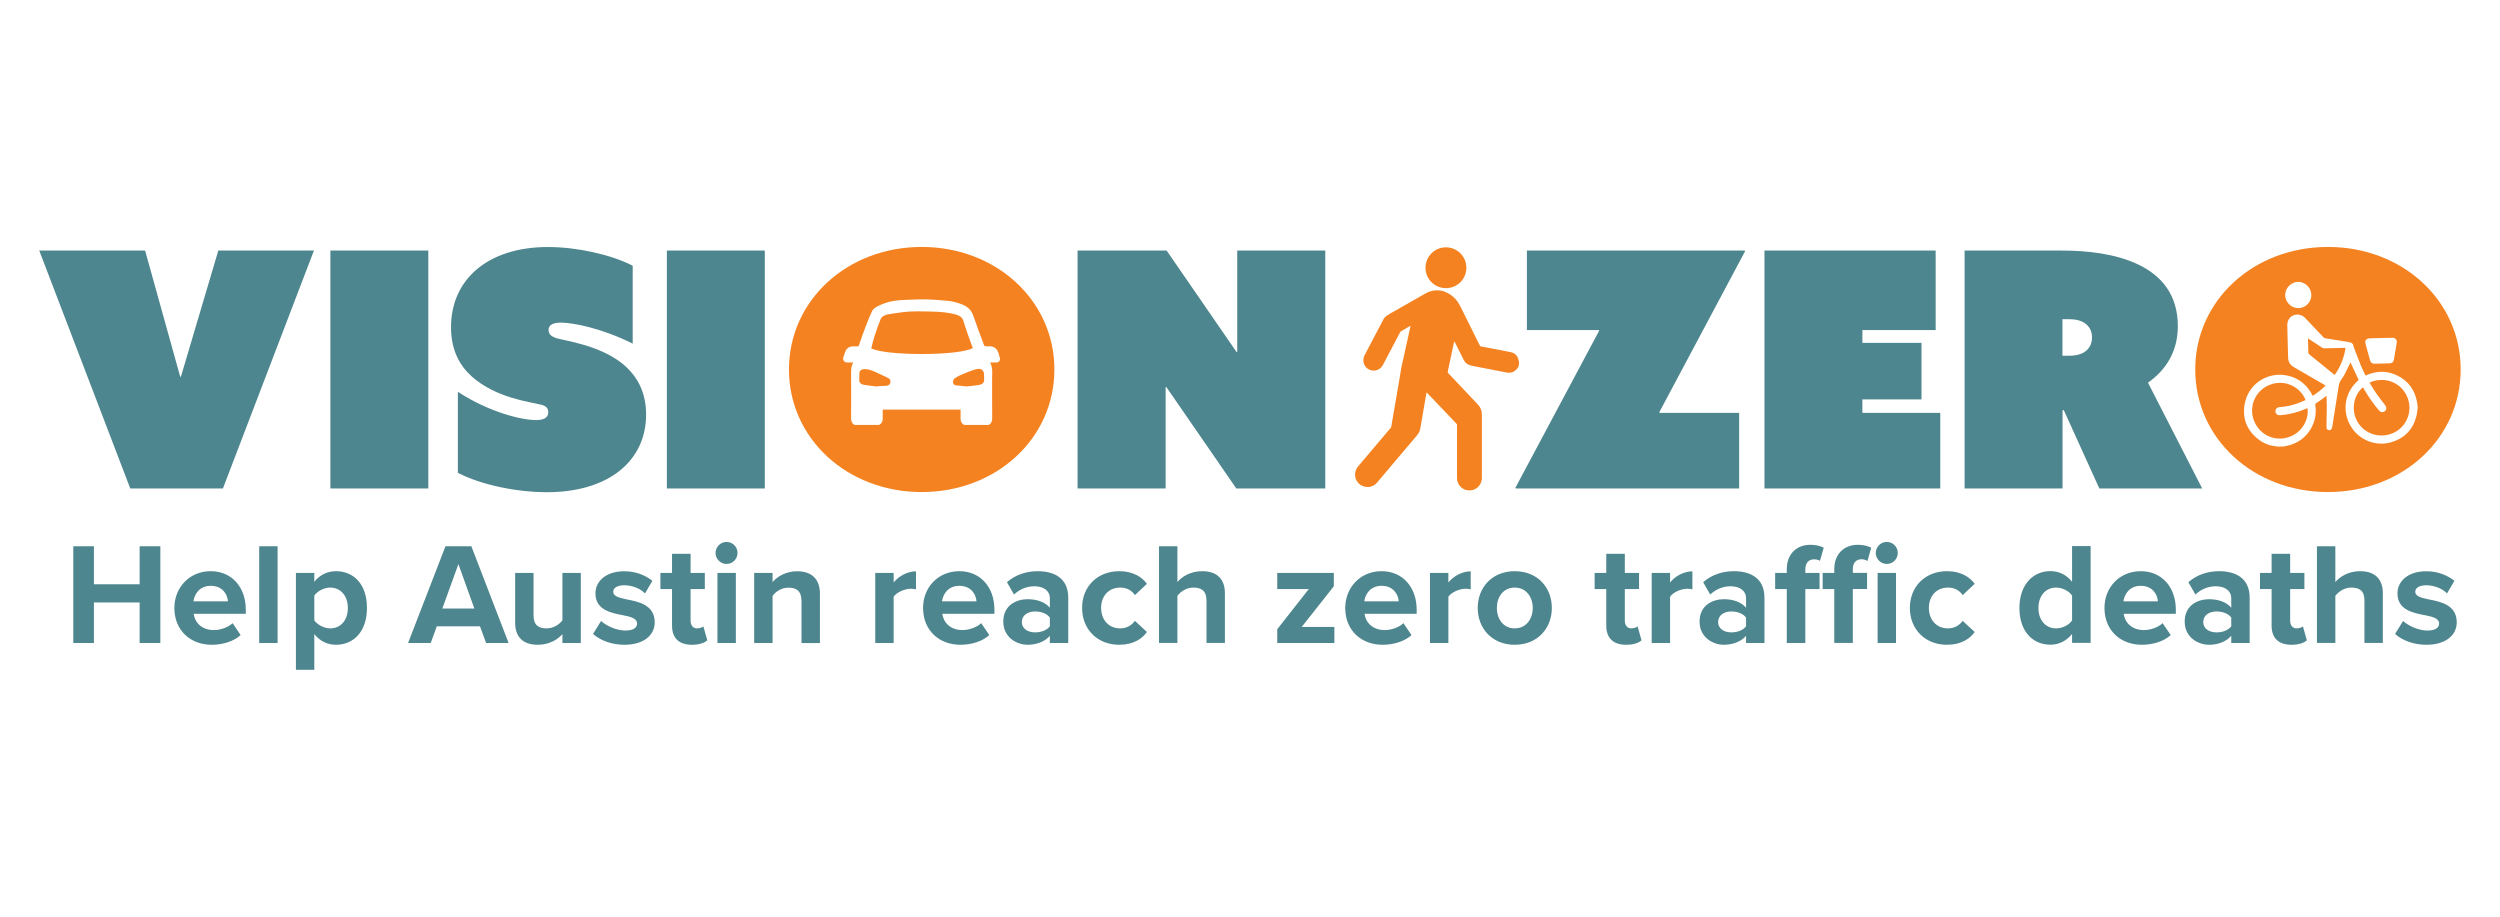
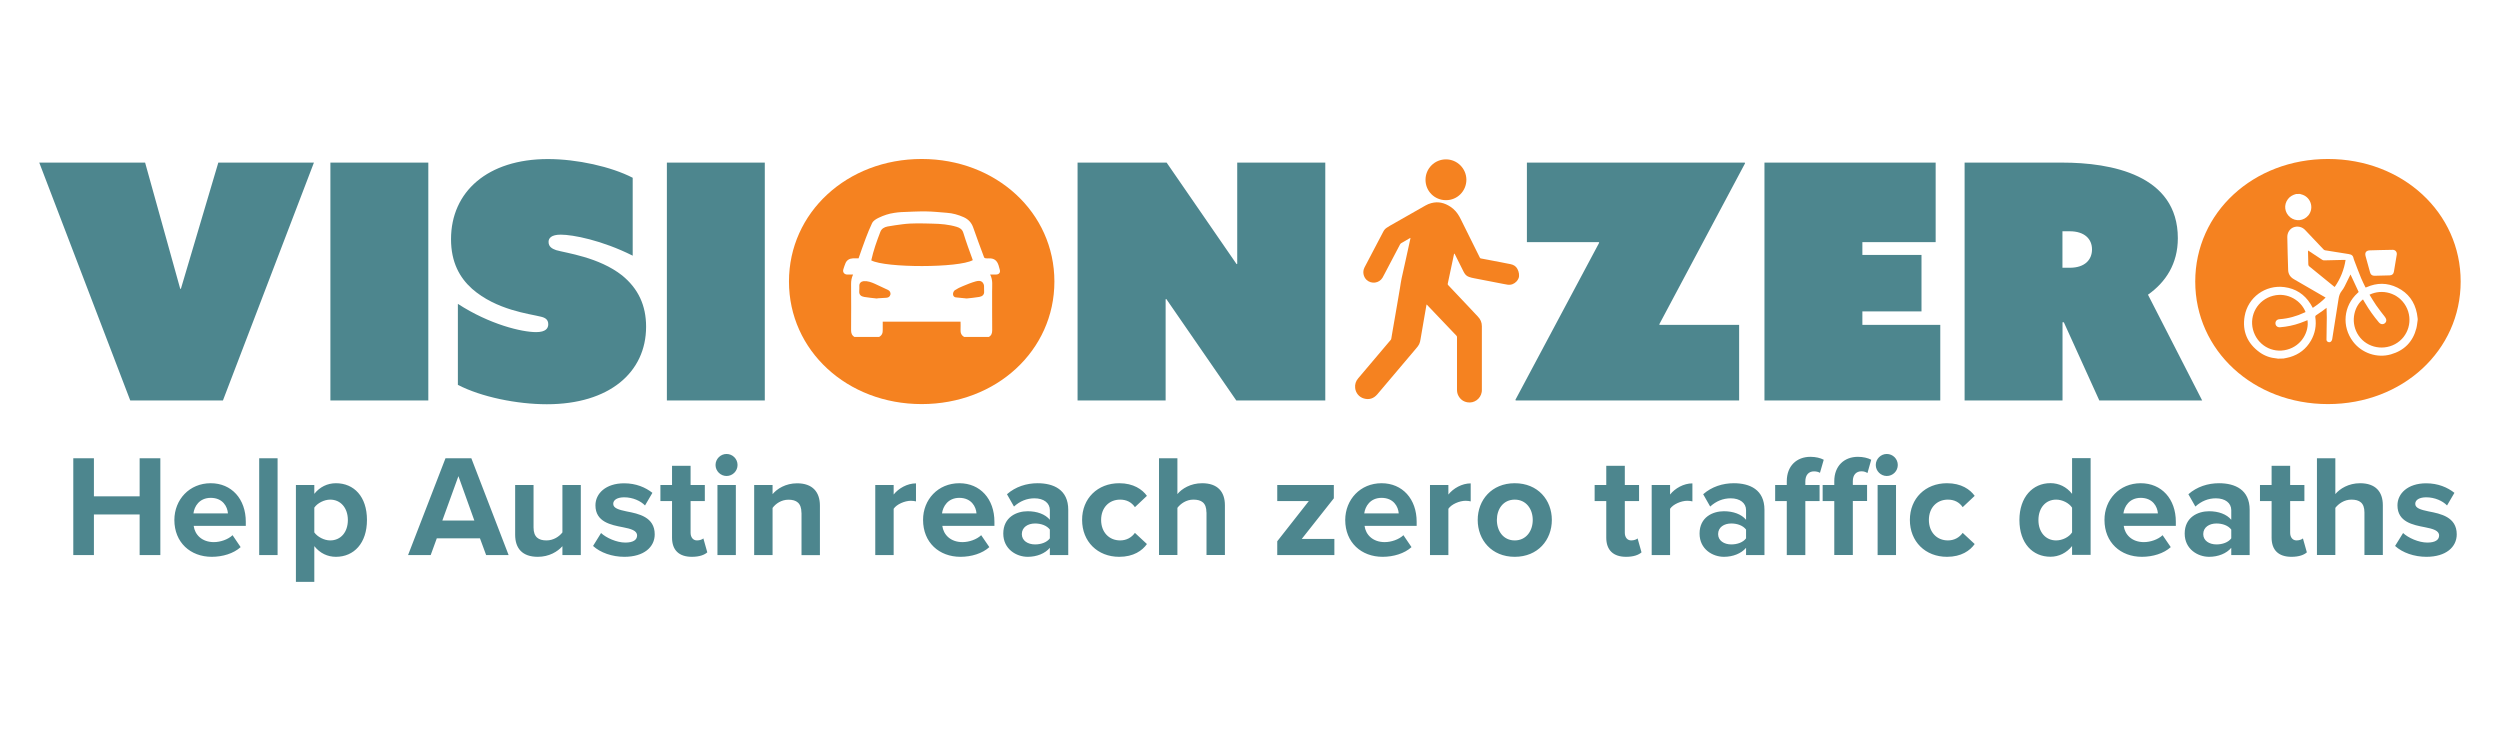
- <svg xmlns="http://www.w3.org/2000/svg" width="270" height="99" version="1.1" id="Layer_1" x="0" y="0" viewBox="0 0 324.76 65.12" xml:space="preserve">
+ <svg xmlns="http://www.w3.org/2000/svg" width="270" height="80" version="1.1" id="Layer_1" x="0" y="0" viewBox="0 0 324.76 65.12" xml:space="preserve">
  <style>.st0{fill:#4d868e}.st1{fill:#f58220}</style>
  <path class="st0" d="M86.63 5.57h12.72v30.9H86.63zM5.1 5.57h13.75l4.56 16.39h.09l4.86-16.39h12.42l-11.82 30.9H16.92zM42.92 5.57h12.72v30.9H42.92zM59.48 23.92c4.14 2.69 8.32 3.67 10.16 3.67 1.28 0 1.58-.51 1.58-1.02 0-.6-.38-.85-.94-.98-1.49-.38-5.8-.85-8.96-3.63-1.62-1.45-2.73-3.46-2.73-6.44 0-6.19 4.78-10.41 12.59-10.41 3.76 0 8.2.98 11.01 2.43v10.12c-4.01-2.01-7.77-2.73-9.35-2.73-1.24 0-1.58.47-1.58.94 0 .64.47.89.98 1.07 1.28.38 5.55.9 8.58 3.29 2.09 1.71 3.11 3.88 3.11 6.66 0 5.93-4.78 10.07-12.89 10.07-3.88 0-8.53-.94-11.56-2.52V23.92zM139.98 5.57h11.57l9.09 13.19.08-.04V5.57h11.44v30.9H160.6l-9.1-13.19-.08.05v13.14h-11.44zM207.74 15.98l-.04-.08h-9.35V5.57h28.3l.04.09-11.14 20.91.04.08h10.33v9.82H196.9l-.04-.09zM229.21 5.57h22.24V15.9h-9.52v1.66h7.68v7.34h-7.68v1.75h10.12v9.82h-22.84zM255.21 5.57h12.68c6.36 0 15.02 1.58 15.02 9.82 0 3.33-1.58 5.72-3.88 7.34l7.04 13.74h-13.36l-4.61-10.16h-.17v10.16h-12.72V5.57zm13.65 13.66c2.01 0 2.9-1.07 2.9-2.39s-.94-2.35-2.9-2.35h-.94v4.74h.94z" />
  <path class="st1" d="M125.14 14.69c-.14-.46-.46-.65-.85-.77-1.02-.31-2.09-.4-3.15-.42-1.3-.03-2.61-.09-3.91.08-.65.09-1.3.17-1.94.29-.4.08-.77.27-.93.7-.47 1.21-.9 2.43-1.18 3.7 1.85.99 11.37.99 13.19-.03-.43-1.17-.86-2.35-1.23-3.55zM115.37 22.12c-.57-.28-1.15-.55-1.73-.81-.46-.2-.92-.38-1.44-.34-.33.03-.57.25-.57.58-.01.23.02.46-.01.69-.05.52.25.71.64.78.56.1 1.13.14 1.7.21 0-.01.01-.02.01-.03.39-.02.77-.04 1.16-.07.31-.02.47-.15.55-.45a.553.553 0 00-.31-.56z" />
  <path class="st1" d="M119.73 5.1c-9.69 0-17.24 6.96-17.24 15.92s7.55 15.92 17.24 15.92 17.24-6.96 17.24-15.92S129.41 5.1 119.73 5.1zm9.67 15.01c-.24.01-.49 0-.78 0 .39.72.25 1.47.26 2.2.01 1.68-.01 3.35.01 5.03 0 .39-.09.68-.44.88h-3.19c-.38-.2-.5-.53-.48-.93.02-.35 0-.71 0-1.06h-10.11c0 .36-.01.71 0 1.06.02.41-.1.73-.48.93H111c-.34-.2-.44-.49-.44-.88.02-2 .01-4.01 0-6.01 0-.41.06-.81.26-1.22-.25 0-.48-.01-.7 0-.38.03-.71-.26-.56-.7.09-.26.16-.53.28-.79.18-.4.52-.59.95-.61.25-.01.49 0 .74 0 .31-.88.61-1.76.94-2.63.24-.65.51-1.28.8-1.91.17-.37.54-.57.89-.74.64-.31 1.31-.53 2.01-.63.3-.04.61-.09.91-.1 1.07-.04 2.13-.1 3.2-.09.9.01 1.8.11 2.71.18.77.05 1.5.26 2.2.57.62.28 1.03.73 1.25 1.39.44 1.28.92 2.54 1.39 3.81.02.07.12.13.2.14.13.02.27.01.4.01.7-.03 1.08.26 1.29.91.06.18.1.36.15.54.12.38-.08.64-.47.65z" />
  <path class="st1" d="M127.67 21.17c-.25-.31-.62-.25-.92-.17-.57.16-1.13.39-1.68.62-.35.14-.7.31-1.02.52-.14.09-.25.32-.25.49-.01.21.11.43.39.45.44.04.87.08 1.39.14.5-.06 1.07-.1 1.63-.2.37-.07.68-.26.63-.76-.02-.23.01-.46-.01-.69a.74.74 0 00-.16-.4zM188.94 17.37c.03.06.05.09.06.12.37.75.74 1.5 1.12 2.24.03.06.06.11.09.16.14.25.34.43.62.53.23.09.46.13.7.18l1.86.36c.62.12 1.24.24 1.85.36.2.04.41.08.61.11.46.06.85-.1 1.16-.43.1-.11.18-.24.24-.37.1-.2.09-.42.07-.63-.03-.22-.1-.42-.2-.61-.19-.37-.51-.55-.9-.63-.95-.19-1.89-.37-2.84-.55-.34-.07-.67-.13-1.01-.19-.07-.01-.11-.05-.14-.12-.75-1.52-1.51-3.03-2.26-4.55-.13-.25-.24-.51-.38-.75-.29-.52-.66-.96-1.16-1.29-.38-.25-.78-.44-1.23-.53-.42-.08-.84-.06-1.26.05-.27.07-.52.17-.76.31-1.54.88-3.08 1.75-4.62 2.63-.15.08-.29.18-.43.27-.18.12-.33.29-.43.49-.81 1.55-1.62 3.1-2.44 4.65-.32.61-.11 1.28.27 1.63.62.57 1.62.44 2.06-.28.11-.18.2-.37.3-.56.66-1.26 1.32-2.51 1.98-3.77.04-.07.09-.13.16-.17.36-.2.71-.41 1.07-.62.03-.02.07-.04.12-.06v.07l-.57 2.6c-.19.87-.39 1.74-.58 2.61-.08.39-.14.78-.2 1.18-.11.63-.21 1.25-.32 1.88-.11.62-.21 1.24-.32 1.86-.1.62-.21 1.23-.32 1.84-.06.36-.13.71-.18 1.07-.01.06-.03.1-.07.14l-2.64 3.12c-.53.62-1.06 1.25-1.59 1.88-.31.36-.44.78-.39 1.25.07.65.51 1.18 1.13 1.36.69.2 1.27.01 1.74-.53.52-.6 1.03-1.21 1.54-1.82 1.17-1.39 2.35-2.78 3.52-4.16.15-.17.29-.35.39-.55.09-.2.14-.41.17-.62.14-.8.28-1.59.41-2.39l.36-2.07c0-.02.01-.04.02-.07.03.02.05.04.07.06 1.27 1.34 2.54 2.67 3.82 4.01.05.05.06.11.06.18v6.8c0 .28.04.54.17.78.25.49.65.79 1.19.88.86.15 1.7-.44 1.85-1.33.02-.11.02-.22.02-.33v-8.23c0-.49-.18-.9-.52-1.25-.37-.38-.72-.77-1.08-1.15-.92-.98-1.84-1.96-2.77-2.93-.06-.06-.08-.11-.06-.2.22-1.02.43-2.04.65-3.06.05-.26.11-.51.16-.77.04-.03.05-.05.06-.09M190.49 7.81a2.659 2.659 0 00-2.66-2.66 2.65 2.65 0 00-2.65 2.66c0 1.47 1.18 2.64 2.65 2.64 1.48.01 2.65-1.18 2.66-2.64M298.8 26.41c-.84.3-1.72.48-2.61.55-.33.03-.58-.18-.6-.48-.02-.32.2-.55.54-.57 1.15-.08 2.23-.39 3.27-.88.04-.01.07-.04.1-.05-.56-1.45-2.3-2.61-4.22-2.11-2 .52-3.1 2.5-2.61 4.39.52 1.98 2.47 3.13 4.42 2.61 1.95-.51 2.89-2.4 2.66-3.83-.32.12-.63.26-.95.37zM301.9 18.27c-.08 0-.17-.03-.23-.07-.6-.39-1.21-.8-1.83-1.21-.01.07-.02.12-.02.17.01.55.02 1.09.04 1.64 0 .08.04.18.1.23 1.09.89 2.18 1.78 3.28 2.67.01.01.02.01.05.02a8.262 8.262 0 001.41-3.51h-.21c-.87.02-1.73.05-2.59.06z" />
  <path class="st1" d="M302.41 5.1c-9.69 0-17.24 6.96-17.24 15.92s7.55 15.92 17.24 15.92c9.69 0 17.24-6.96 17.24-15.92.01-8.96-7.55-15.92-17.24-15.92zm5.44 11.87c.48-.02.96-.02 1.44-.04.51-.01 1.03-.03 1.54-.03.34 0 .57.29.52.62-.12.74-.24 1.47-.37 2.21-.05.32-.24.48-.56.49-.65.02-1.3.03-1.95.05-.31.01-.51-.14-.59-.44-.2-.7-.39-1.4-.58-2.1-.13-.47.07-.74.55-.76zm-10.63-6.67c.27-.35.64-.54 1.05-.65.17 0 .34-.01.51-.01.03.01.07.03.11.04 1.25.27 1.78 1.75.98 2.74-.6.73-1.63.84-2.36.26-.75-.61-.87-1.63-.29-2.38zm16.68 16.78c-.45 1.76-1.57 2.9-3.31 3.4-1.8.52-3.78-.16-4.91-1.64-1.51-1.98-1.26-4.67.59-6.34.05-.04.1-.09.13-.12-.36-.78-.72-1.54-1.06-2.28-.25.5-.5 1.03-.76 1.54-.11.21-.23.42-.38.6-.23.29-.34.6-.4.96-.27 1.76-.55 3.51-.83 5.26-.05.35-.28.52-.54.41-.13-.06-.21-.15-.21-.3.02-.96.03-1.92.04-2.88 0-.42-.02-.84-.03-1.26-.15.12-.32.26-.51.39-.27.2-.55.39-.83.57-.11.07-.14.15-.12.27.16 1.08-.03 2.09-.57 3.04-.63 1.08-1.54 1.79-2.74 2.14-.27.08-.55.12-.82.18-.24.01-.47.01-.71.02-.06-.01-.13-.03-.19-.03-.8-.07-1.53-.32-2.18-.78-1.62-1.16-2.31-2.76-1.97-4.72.43-2.46 2.71-4.08 5.14-3.77 1.48.19 2.62.93 3.41 2.18.1.16.19.34.3.52.6-.4 1.16-.82 1.66-1.33-.03-.03-.04-.04-.05-.04-1.35-.78-2.69-1.57-4.04-2.34-.48-.27-.75-.66-.77-1.2-.05-1.43-.08-2.85-.11-4.28-.01-.58.32-1.08.8-1.27a1.38 1.38 0 011.53.36c.78.83 1.56 1.65 2.35 2.48.06.06.14.13.22.14 1.02.17 2.04.33 3.07.49.44.07.58.22.67.67l.03.09c.3.78.59 1.57.91 2.35.17.42.39.83.58 1.23.04 0 .05 0 .07-.01.02-.01.04-.01.06-.02 1.35-.6 2.69-.6 4.01.05 1.4.69 2.24 1.83 2.54 3.36.04.2.06.41.09.62 0 .07 0 .13.01.2-.06.36-.08.73-.17 1.09z" />
  <path class="st1" d="M307.81 22.73c.29.46.55.93.86 1.37.37.53.77 1.04 1.16 1.54.21.28.22.59-.02.79-.24.2-.56.16-.78-.1-.68-.8-1.28-1.65-1.81-2.55-.09-.15-.17-.29-.26-.44-1.07.82-1.66 2.76-.74 4.42.95 1.72 3.15 2.34 4.91 1.39 1.75-.95 2.39-3.15 1.41-4.92-.98-1.76-3.1-2.29-4.73-1.5z" />
  <path class="st0" d="M18.14 51.28H12.2v5.27H9.52V43.98h2.68v4.94h5.94v-4.94h2.69v12.57h-2.69zM27.37 47.22c2.71 0 4.56 2.04 4.56 5.01v.53h-6.77c.15 1.15 1.07 2.11 2.62 2.11.85 0 1.85-.34 2.43-.9l1.05 1.55c-.91.83-2.34 1.26-3.75 1.26-2.77 0-4.86-1.86-4.86-4.79.01-2.64 1.95-4.77 4.72-4.77m-2.24 3.92h4.48c-.06-.87-.66-2.02-2.24-2.02-1.49.01-2.13 1.12-2.24 2.02M33.67 43.98h2.39v12.57h-2.39zM38.44 60.02V47.45h2.39v1.15c.7-.89 1.7-1.38 2.81-1.38 2.34 0 4.03 1.73 4.03 4.77 0 3.03-1.7 4.79-4.03 4.79-1.07 0-2.07-.45-2.81-1.39v4.64h-2.39zm4.45-10.67c-.77 0-1.66.45-2.06 1.04v3.22c.4.57 1.28 1.04 2.06 1.04 1.38 0 2.3-1.07 2.3-2.66-.01-1.56-.93-2.64-2.3-2.64M62.35 54.38h-5.61l-.79 2.17h-2.94l4.86-12.57h3.36l4.84 12.57h-2.92l-.8-2.17zm-4.89-2.31h4.16l-2.07-5.77-2.09 5.77zM73.06 55.4c-.62.7-1.72 1.38-3.2 1.38-2 0-2.94-1.09-2.94-2.87v-6.46h2.39v5.52c0 1.26.66 1.68 1.68 1.68.92 0 1.66-.51 2.07-1.04v-6.16h2.39v9.1h-2.39V55.4zM78.08 53.69c.66.62 2.02 1.24 3.15 1.24 1.04 0 1.53-.36 1.53-.92 0-.64-.79-.87-1.83-1.07-1.56-.3-3.58-.68-3.58-2.85 0-1.53 1.34-2.86 3.73-2.86 1.54 0 2.77.53 3.67 1.24l-.96 1.64c-.55-.58-1.58-1.06-2.7-1.06-.87 0-1.43.32-1.43.85 0 .56.72.77 1.73.98 1.56.3 3.66.72 3.66 2.98 0 1.66-1.41 2.92-3.94 2.92-1.58 0-3.11-.53-4.07-1.41l1.04-1.68zM87.3 54.29v-4.75h-1.51v-2.09h1.51v-2.49h2.41v2.49h1.85v2.09h-1.85v4.11c0 .57.3 1 .83 1 .36 0 .7-.13.83-.26l.51 1.81c-.36.32-1 .58-2 .58-1.68 0-2.58-.87-2.58-2.49M92.95 44.85c0-.79.66-1.43 1.43-1.43a1.43 1.43 0 110 2.86c-.77 0-1.43-.64-1.43-1.43m.25 2.6h2.39v9.1H93.2v-9.1zM104.11 51.05c0-1.26-.66-1.69-1.68-1.69-.94 0-1.68.53-2.07 1.07v6.12h-2.39v-9.1h2.39v1.19c.58-.7 1.7-1.41 3.19-1.41 2 0 2.96 1.13 2.96 2.9v6.43h-2.39v-5.51zM113.7 47.45h2.39v1.24c.64-.81 1.77-1.45 2.9-1.45v2.34c-.17-.04-.4-.08-.66-.08-.79 0-1.85.45-2.24 1.04v6.01h-2.39v-9.1zM124.62 47.22c2.71 0 4.56 2.04 4.56 5.01v.53h-6.77c.15 1.15 1.07 2.11 2.62 2.11.85 0 1.85-.34 2.43-.9l1.06 1.55c-.91.83-2.34 1.26-3.75 1.26-2.77 0-4.86-1.86-4.86-4.79-.01-2.64 1.94-4.77 4.71-4.77m-2.25 3.92h4.48c-.06-.87-.66-2.02-2.24-2.02-1.48.01-2.12 1.12-2.24 2.02M136.38 55.61c-.62.74-1.7 1.17-2.88 1.17-1.45 0-3.17-.98-3.17-3.02 0-2.13 1.72-2.9 3.17-2.9 1.21 0 2.28.38 2.88 1.11v-1.26c0-.92-.79-1.53-2-1.53-.98 0-1.88.36-2.66 1.07l-.91-1.6c1.11-.98 2.54-1.43 3.98-1.43 2.07 0 3.98.83 3.98 3.45v5.88h-2.39v-.94zm0-2.37c-.4-.53-1.15-.79-1.92-.79-.94 0-1.72.49-1.72 1.38 0 .85.77 1.34 1.72 1.34.77 0 1.53-.26 1.92-.79v-1.14zM145.39 47.22c1.86 0 3 .81 3.6 1.64l-1.56 1.47c-.43-.64-1.09-.98-1.92-.98-1.45 0-2.47 1.06-2.47 2.64s1.02 2.66 2.47 2.66c.83 0 1.49-.38 1.92-.98l1.56 1.45c-.6.85-1.73 1.66-3.6 1.66-2.81 0-4.82-1.98-4.82-4.79-.01-2.79 2.01-4.77 4.82-4.77M156.72 51.01c0-1.26-.66-1.66-1.7-1.66-.92 0-1.66.53-2.07 1.07v6.12h-2.39V43.98h2.39v4.65c.58-.7 1.71-1.41 3.21-1.41 2 0 2.96 1.09 2.96 2.86v6.46h-2.39v-5.53zM165.92 54.76l4.1-5.22h-4.1v-2.09h7.35v1.73l-4.17 5.28h4.24v2.09h-7.42zM179.47 47.22c2.71 0 4.56 2.04 4.56 5.01v.53h-6.77c.15 1.15 1.07 2.11 2.62 2.11.85 0 1.85-.34 2.43-.9l1.05 1.55c-.91.83-2.34 1.26-3.75 1.26-2.77 0-4.86-1.86-4.86-4.79.01-2.64 1.95-4.77 4.72-4.77m-2.25 3.92h4.48c-.06-.87-.66-2.02-2.24-2.02-1.48.01-2.12 1.12-2.24 2.02M185.76 47.45h2.39v1.24c.64-.81 1.77-1.45 2.9-1.45v2.34c-.17-.04-.4-.08-.66-.08-.79 0-1.85.45-2.24 1.04v6.01h-2.39v-9.1zM191.96 51.99c0-2.58 1.81-4.77 4.81-4.77 3.02 0 4.82 2.19 4.82 4.77 0 2.6-1.81 4.79-4.82 4.79-3 0-4.81-2.19-4.81-4.79m7.15 0c0-1.41-.85-2.64-2.34-2.64-1.49 0-2.32 1.22-2.32 2.64 0 1.43.83 2.66 2.32 2.66 1.49 0 2.34-1.23 2.34-2.66M208.66 54.29v-4.75h-1.51v-2.09h1.51v-2.49h2.41v2.49h1.85v2.09h-1.85v4.11c0 .57.3 1 .83 1 .36 0 .7-.13.83-.26l.51 1.81c-.36.32-1 .58-2 .58-1.67 0-2.58-.87-2.58-2.49M214.56 47.45h2.39v1.24c.64-.81 1.77-1.45 2.9-1.45v2.34c-.17-.04-.4-.08-.66-.08-.79 0-1.85.45-2.24 1.04v6.01h-2.39v-9.1zM226.82 55.61c-.62.74-1.7 1.17-2.88 1.17-1.45 0-3.16-.98-3.16-3.02 0-2.13 1.71-2.9 3.16-2.9 1.21 0 2.28.38 2.88 1.11v-1.26c0-.92-.79-1.53-2-1.53-.98 0-1.88.36-2.66 1.07l-.91-1.6c1.11-.98 2.54-1.43 3.98-1.43 2.07 0 3.98.83 3.98 3.45v5.88h-2.39v-.94zm0-2.37c-.4-.53-1.15-.79-1.92-.79-.94 0-1.71.49-1.71 1.38 0 .85.77 1.34 1.71 1.34.77 0 1.53-.26 1.92-.79v-1.14zM232.11 49.54h-1.51v-2.09h1.51v-.49c0-1.98 1.28-3.17 3.07-3.17.68 0 1.3.15 1.73.38l-.49 1.7c-.21-.13-.49-.19-.77-.19-.68 0-1.13.45-1.13 1.32v.45h1.85v2.09h-1.85v7.01h-2.41v-7.01zm6.17 0h-1.51v-2.09h1.51v-.49c0-1.98 1.28-3.17 3.07-3.17.68 0 1.3.15 1.73.38l-.49 1.73c-.19-.13-.45-.23-.77-.23-.68 0-1.13.45-1.13 1.28v.49h1.85v2.09h-1.85v7.01h-2.41v-7zm5.39-4.69c0-.79.66-1.43 1.43-1.43a1.43 1.43 0 110 2.86c-.77 0-1.43-.64-1.43-1.43m.24 2.6h2.39v9.1h-2.39v-9.1zM252.92 47.22c1.87 0 3 .81 3.6 1.64l-1.56 1.47c-.43-.64-1.09-.98-1.92-.98-1.45 0-2.47 1.06-2.47 2.64s1.02 2.66 2.47 2.66c.83 0 1.49-.38 1.92-.98l1.56 1.45c-.6.85-1.73 1.66-3.6 1.66-2.81 0-4.82-1.98-4.82-4.79 0-2.79 2.01-4.77 4.82-4.77M269.17 55.38c-.72.9-1.72 1.39-2.81 1.39-2.3 0-4.03-1.73-4.03-4.77 0-2.97 1.72-4.79 4.03-4.79 1.08 0 2.09.47 2.81 1.39v-4.64h2.41v12.57h-2.41v-1.15zm0-4.99c-.4-.6-1.26-1.04-2.07-1.04-1.36 0-2.3 1.07-2.3 2.66 0 1.57.94 2.64 2.3 2.64.81 0 1.68-.43 2.07-1.04v-3.22zM278.09 47.22c2.71 0 4.56 2.04 4.56 5.01v.53h-6.77c.15 1.15 1.07 2.11 2.62 2.11.85 0 1.85-.34 2.43-.9l1.06 1.55c-.91.83-2.34 1.26-3.75 1.26-2.77 0-4.86-1.86-4.86-4.79-.01-2.64 1.94-4.77 4.71-4.77m-2.25 3.92h4.48c-.06-.87-.66-2.02-2.24-2.02-1.48.01-2.12 1.12-2.24 2.02M289.85 55.61c-.62.74-1.7 1.17-2.88 1.17-1.45 0-3.17-.98-3.17-3.02 0-2.13 1.72-2.9 3.17-2.9 1.21 0 2.28.38 2.88 1.11v-1.26c0-.92-.79-1.53-2-1.53-.98 0-1.88.36-2.66 1.07l-.91-1.6c1.11-.98 2.54-1.43 3.98-1.43 2.07 0 3.98.83 3.98 3.45v5.88h-2.39v-.94zm0-2.37c-.4-.53-1.15-.79-1.92-.79-.94 0-1.72.49-1.72 1.38 0 .85.77 1.34 1.72 1.34.77 0 1.53-.26 1.92-.79v-1.14zM295.09 54.29v-4.75h-1.51v-2.09h1.51v-2.49h2.41v2.49h1.85v2.09h-1.85v4.11c0 .57.3 1 .83 1 .36 0 .7-.13.83-.26l.51 1.81c-.36.32-1 .58-2 .58-1.68 0-2.58-.87-2.58-2.49M307.15 51.01c0-1.26-.66-1.66-1.7-1.66-.92 0-1.66.53-2.08 1.07v6.12h-2.39V43.98h2.39v4.65c.59-.7 1.72-1.41 3.21-1.41 2 0 2.96 1.09 2.96 2.86v6.46h-2.39v-5.53zM312.17 53.69c.66.62 2.02 1.24 3.15 1.24 1.04 0 1.53-.36 1.53-.92 0-.64-.79-.87-1.83-1.07-1.56-.3-3.58-.68-3.58-2.85 0-1.53 1.34-2.86 3.73-2.86 1.54 0 2.77.53 3.67 1.24l-.96 1.64c-.55-.58-1.58-1.06-2.7-1.06-.87 0-1.43.32-1.43.85 0 .56.72.77 1.73.98 1.56.3 3.66.72 3.66 2.98 0 1.66-1.41 2.92-3.94 2.92-1.58 0-3.11-.53-4.07-1.41l1.04-1.68z" />
</svg>
